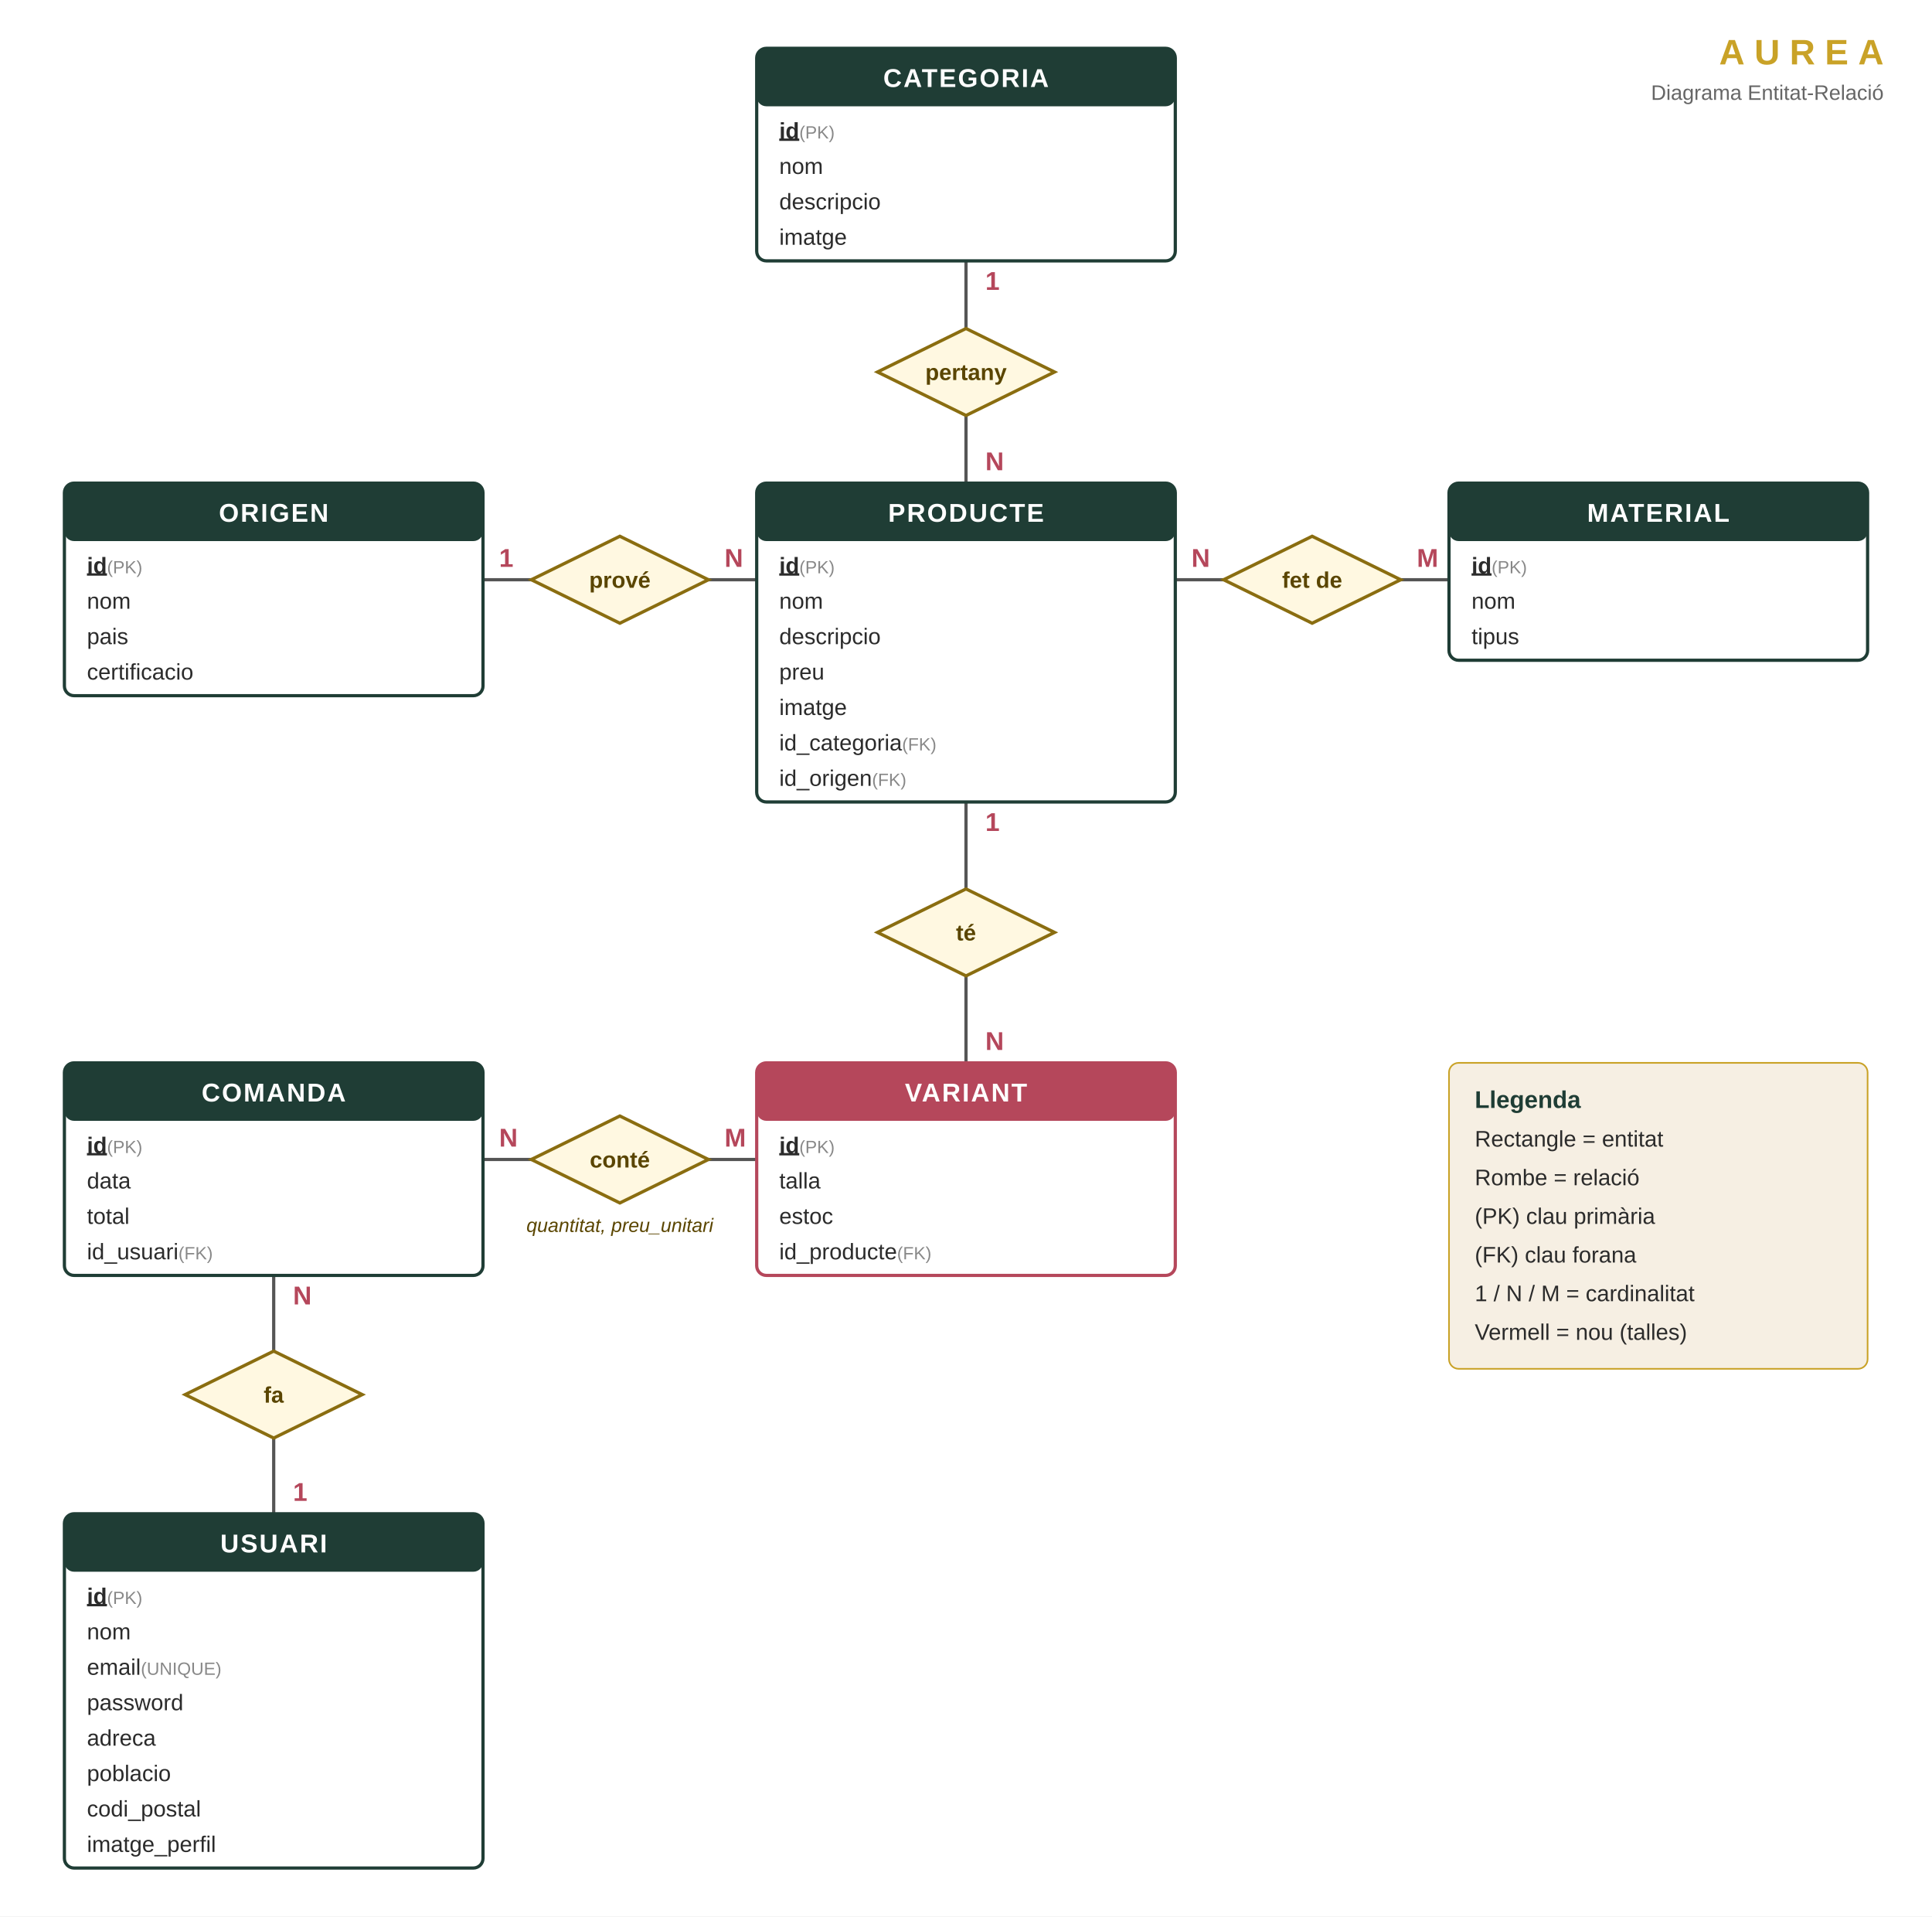
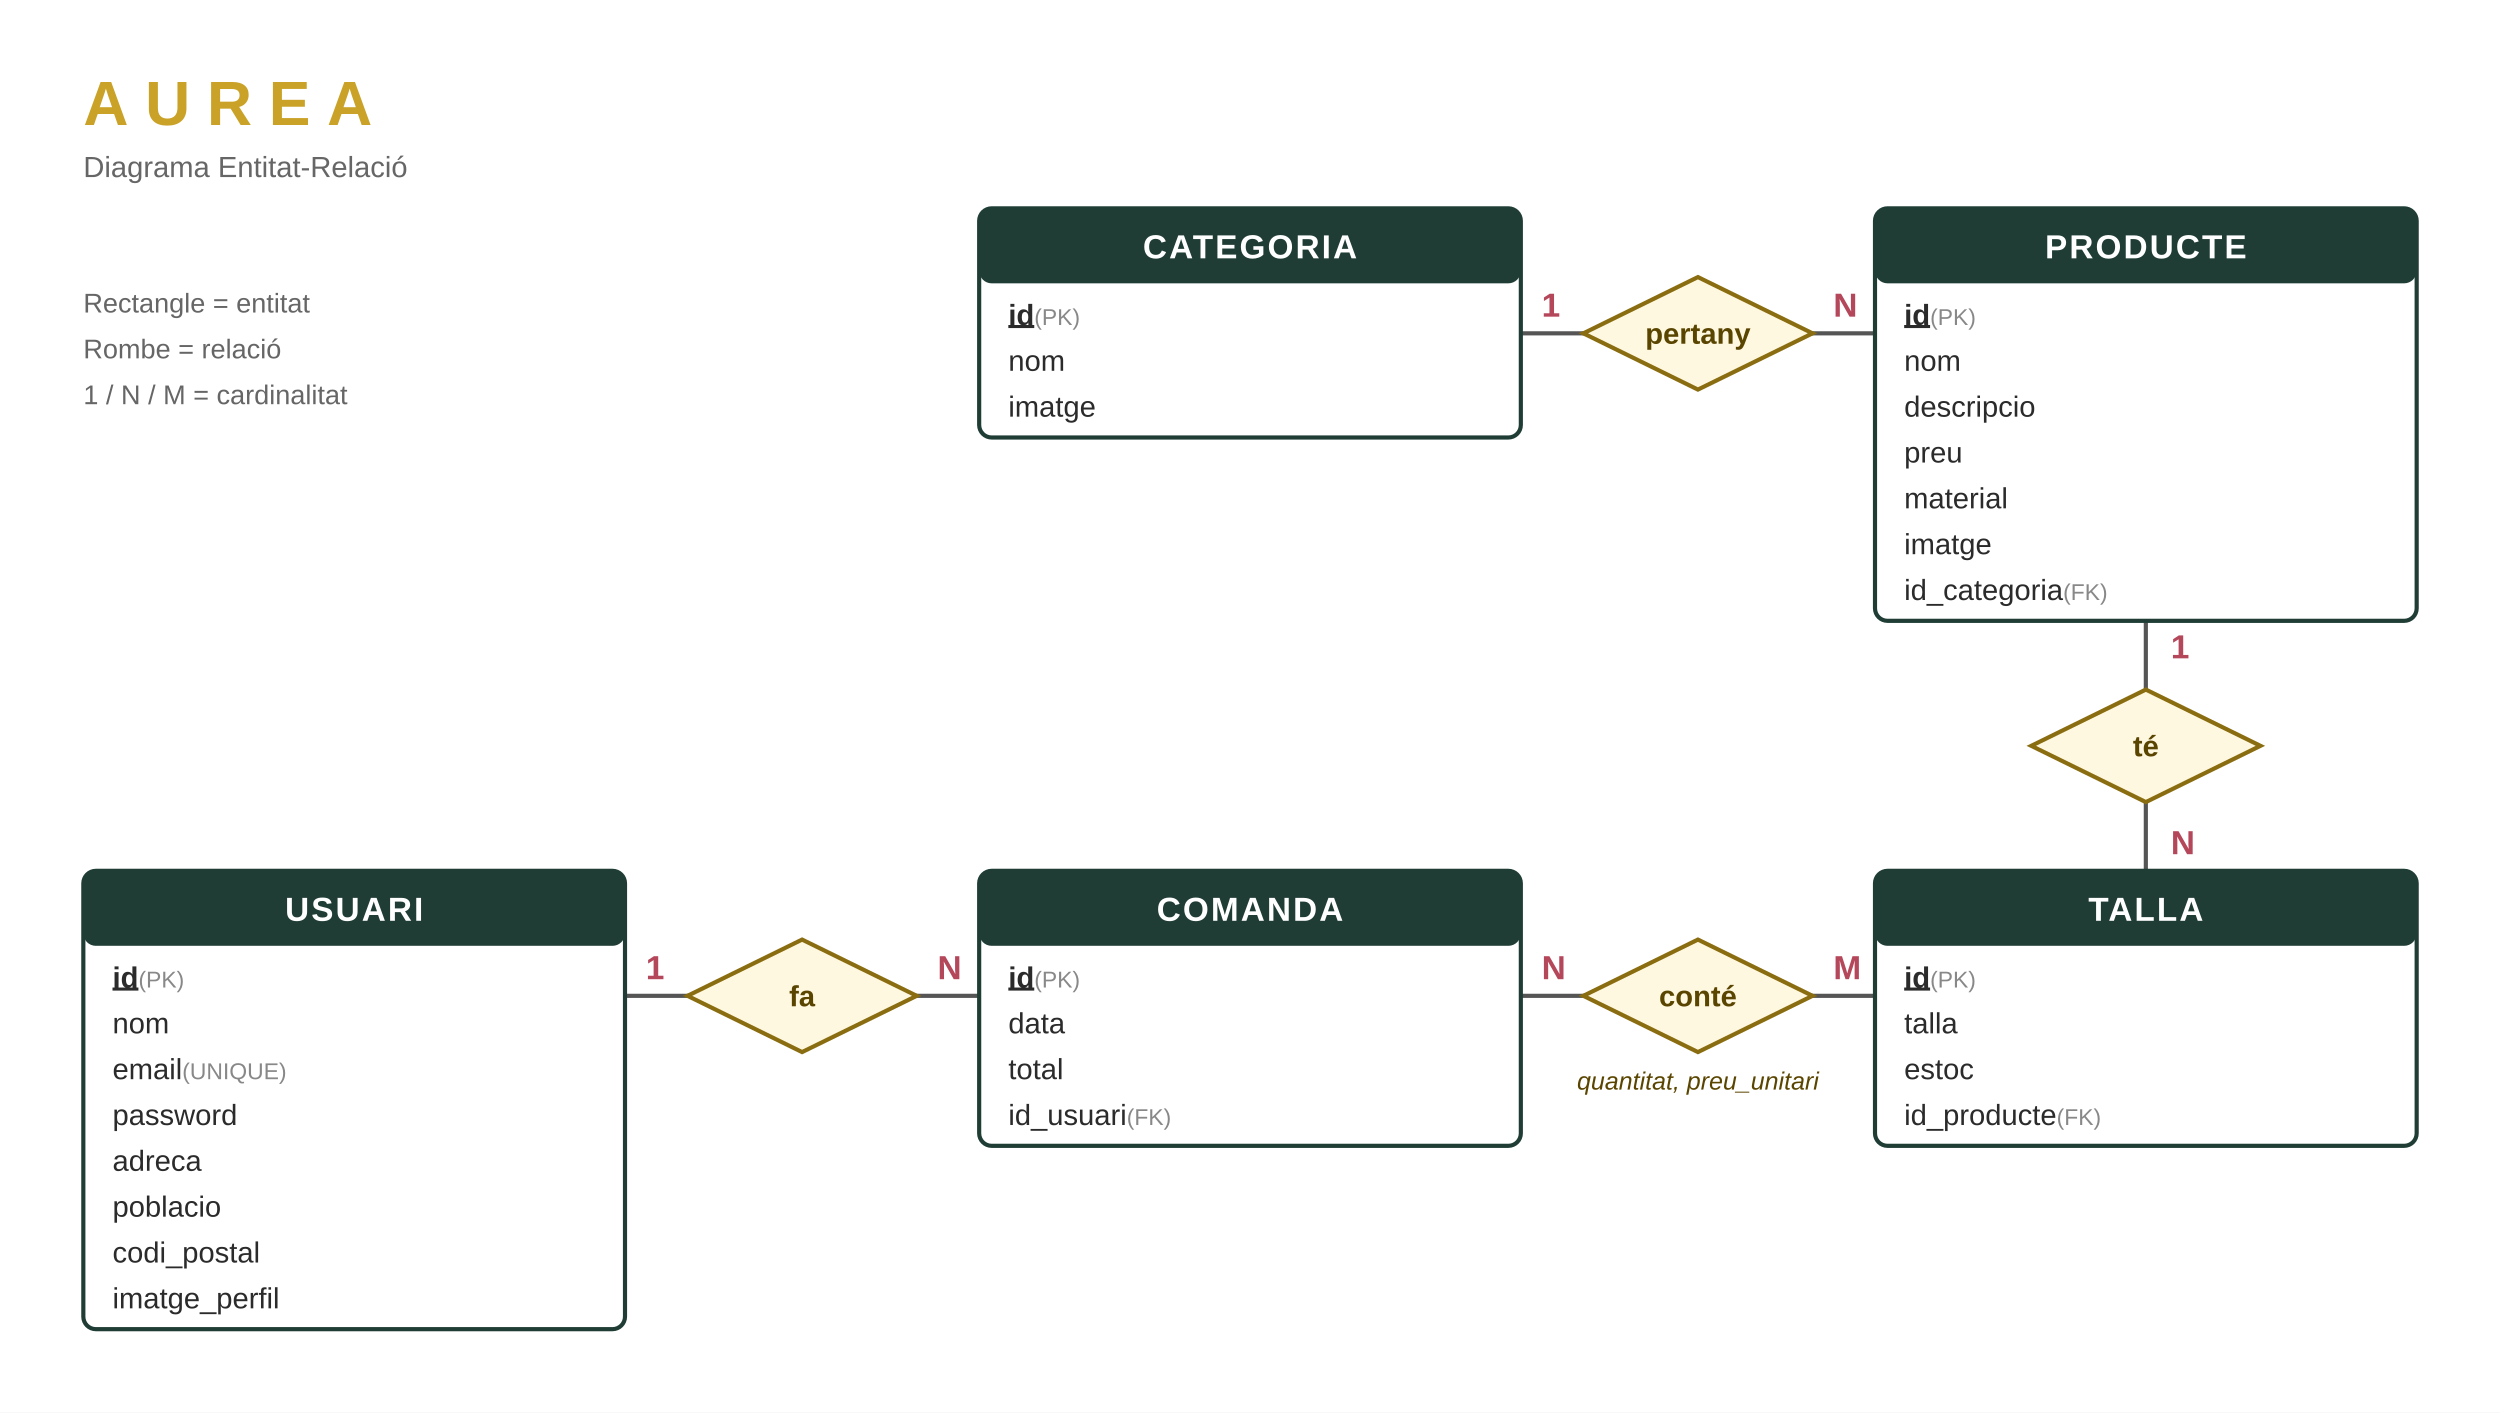
- <svg xmlns="http://www.w3.org/2000/svg" viewBox="0 0 1200 1190" width="1200" height="1190" font-family="Arial, sans-serif">
+ <svg xmlns="http://www.w3.org/2000/svg" viewBox="0 0 1200 678" width="1200" height="678" font-family="Arial, sans-serif">
  <style>
.ent{fill:white;font-weight:bold;font-size:16px;text-anchor:middle;letter-spacing:1px}
- .ent2{fill:#1f3d35;font-weight:bold;font-size:15px}
.at{fill:#2b2b2b;font-size:14px}
.pk{fill:#2b2b2b;font-size:14px;font-weight:bold;text-decoration:underline}
.tag{fill:#888;font-size:11px;font-weight:normal}
.rel{fill:#5a4500;font-size:14px;font-weight:bold;text-anchor:middle}
.ex{fill:#5a4500;font-size:12px;font-style:italic;text-anchor:middle}
.card{fill:#b5475b;font-size:16px;font-weight:bold}
.ln{stroke:#555;stroke-width:2}
</style>
-   <rect width="1200" height="1190" fill="white" />
-   <text x="1170" y="40" text-anchor="end" font-size="22" fill="#c9a227" font-weight="bold" letter-spacing="6">AUREA</text>
-   <text x="1170" y="62" text-anchor="end" font-size="13" fill="#666">Diagrama Entitat-Relació</text>
-   <line x1="600.0" y1="162" x2="600.0" y2="300" class="ln" />
-   <line x1="300" y1="360" x2="470" y2="360" class="ln" />
-   <line x1="730" y1="360" x2="900" y2="360" class="ln" />
-   <line x1="600.0" y1="498" x2="600.0" y2="660" class="ln" />
-   <line x1="300" y1="720" x2="470" y2="720" class="ln" />
-   <line x1="170.0" y1="792" x2="170.0" y2="940" class="ln" />
-   <polygon points="600.0,204.0 655.0,231.0 600.0,258.0 545.0,231.0" fill="#fff8e1" stroke="#8a6d10" stroke-width="2" />
-   <text x="600.0" y="236.0" class="rel">pertany</text>
-   <text x="612.0" y="180" class="card">1</text>
-   <text x="612.0" y="292" class="card">N</text>
-   <polygon points="385.0,333.0 440.0,360 385.0,387.0 330.0,360" fill="#fff8e1" stroke="#8a6d10" stroke-width="2" />
-   <text x="385.0" y="365" class="rel">prové</text>
-   <text x="310" y="352" class="card">1</text>
-   <text x="450" y="352" class="card">N</text>
-   <polygon points="815.0,333.0 870.0,360 815.0,387.0 760.0,360" fill="#fff8e1" stroke="#8a6d10" stroke-width="2" />
-   <text x="815.0" y="365" class="rel">fet de</text>
-   <text x="740" y="352" class="card">N</text>
-   <text x="880" y="352" class="card">M</text>
-   <polygon points="600.0,552.0 655.0,579.0 600.0,606.0 545.0,579.0" fill="#fff8e1" stroke="#8a6d10" stroke-width="2" />
-   <text x="600.0" y="584.0" class="rel">té</text>
-   <text x="612.0" y="516" class="card">1</text>
-   <text x="612.0" y="652" class="card">N</text>
-   <polygon points="385.0,693.0 440.0,720 385.0,747.0 330.0,720" fill="#fff8e1" stroke="#8a6d10" stroke-width="2" />
-   <text x="385.0" y="725" class="rel">conté</text>
-   <text x="385.0" y="765.0" class="ex">quantitat, preu_unitari</text>
-   <text x="310" y="712" class="card">N</text>
-   <text x="450" y="712" class="card">M</text>
-   <polygon points="170.0,839.0 225.0,866.0 170.0,893.0 115.0,866.0" fill="#fff8e1" stroke="#8a6d10" stroke-width="2" />
-   <text x="170.0" y="871.0" class="rel">fa</text>
-   <text x="182.0" y="810" class="card">N</text>
-   <text x="182.0" y="932" class="card">1</text>
-   <rect x="470" y="30" width="260" height="132" rx="6" fill="white" stroke="#1f3d35" stroke-width="2" />
-   <rect x="470" y="30" width="260" height="36" rx="6" fill="#1f3d35" />
-   <text x="600.0" y="54" class="ent">CATEGORIA</text>
-   <text x="484" y="86" class="pk">id<tspan class="tag"> (PK)</tspan>
+   <rect width="1200" height="678" fill="white" />
+   <text x="40" y="60" font-size="30" fill="#c9a227" font-weight="bold" letter-spacing="8">AUREA</text>
+   <text x="40" y="85" font-size="14" fill="#666">Diagrama Entitat-Relació</text>
+   <text x="40" y="150" font-size="13" fill="#666">Rectangle = entitat</text>
+   <text x="40" y="172" font-size="13" fill="#666">Rombe = relació</text>
+   <text x="40" y="194" font-size="13" fill="#666">1 / N / M = cardinalitat</text>
+   <line x1="730" y1="160" x2="900" y2="160" class="ln" />
+   <polygon points="815.0,133.0 870.0,160 815.0,187.0 760.0,160" fill="#fff8e1" stroke="#8a6d10" stroke-width="2" />
+   <text x="815.0" y="165" class="rel">pertany</text>
+   <text x="740" y="152" class="card">1</text>
+   <text x="880" y="152" class="card">N</text>
+   <line x1="1030.0" y1="298" x2="1030.0" y2="418" class="ln" />
+   <polygon points="1030.0,331.0 1085.0,358.0 1030.0,385.0 975.0,358.0" fill="#fff8e1" stroke="#8a6d10" stroke-width="2" />
+   <text x="1030.0" y="363.0" class="rel">té</text>
+   <text x="1042.0" y="316" class="card">1</text>
+   <text x="1042.0" y="410" class="card">N</text>
+   <line x1="300" y1="478" x2="470" y2="478" class="ln" />
+   <polygon points="385.0,451.0 440.0,478 385.0,505.0 330.0,478" fill="#fff8e1" stroke="#8a6d10" stroke-width="2" />
+   <text x="385.0" y="483" class="rel">fa</text>
+   <text x="310" y="470" class="card">1</text>
+   <text x="450" y="470" class="card">N</text>
+   <line x1="730" y1="478" x2="900" y2="478" class="ln" />
+   <polygon points="815.0,451.0 870.0,478 815.0,505.0 760.0,478" fill="#fff8e1" stroke="#8a6d10" stroke-width="2" />
+   <text x="815.0" y="483" class="rel">conté</text>
+   <text x="815.0" y="523.0" class="ex">quantitat, preu_unitari</text>
+   <text x="740" y="470" class="card">N</text>
+   <text x="880" y="470" class="card">M</text>
+   <rect x="470" y="100" width="260" height="110" rx="6" fill="white" stroke="#1f3d35" stroke-width="2" />
+   <rect x="470" y="100" width="260" height="36" rx="6" fill="#1f3d35" />
+   <text x="600.0" y="124" class="ent">CATEGORIA</text>
+   <text x="484" y="156" class="pk">id<tspan class="tag"> (PK)</tspan>
  </text>
-   <text x="484" y="108" class="at">nom<tspan class="tag" />
+   <text x="484" y="178" class="at">nom<tspan class="tag" />
  </text>
-   <text x="484" y="130" class="at">descripcio<tspan class="tag" />
+   <text x="484" y="200" class="at">imatge<tspan class="tag" />
  </text>
-   <text x="484" y="152" class="at">imatge<tspan class="tag" />
+   <rect x="900" y="100" width="260" height="198" rx="6" fill="white" stroke="#1f3d35" stroke-width="2" />
+   <rect x="900" y="100" width="260" height="36" rx="6" fill="#1f3d35" />
+   <text x="1030.0" y="124" class="ent">PRODUCTE</text>
+   <text x="914" y="156" class="pk">id<tspan class="tag"> (PK)</tspan>
  </text>
-   <rect x="40" y="300" width="260" height="132" rx="6" fill="white" stroke="#1f3d35" stroke-width="2" />
-   <rect x="40" y="300" width="260" height="36" rx="6" fill="#1f3d35" />
-   <text x="170.0" y="324" class="ent">ORIGEN</text>
-   <text x="54" y="356" class="pk">id<tspan class="tag"> (PK)</tspan>
+   <text x="914" y="178" class="at">nom<tspan class="tag" />
  </text>
-   <text x="54" y="378" class="at">nom<tspan class="tag" />
+   <text x="914" y="200" class="at">descripcio<tspan class="tag" />
  </text>
-   <text x="54" y="400" class="at">pais<tspan class="tag" />
+   <text x="914" y="222" class="at">preu<tspan class="tag" />
  </text>
-   <text x="54" y="422" class="at">certificacio<tspan class="tag" />
+   <text x="914" y="244" class="at">material<tspan class="tag" />
  </text>
-   <rect x="470" y="300" width="260" height="198" rx="6" fill="white" stroke="#1f3d35" stroke-width="2" />
-   <rect x="470" y="300" width="260" height="36" rx="6" fill="#1f3d35" />
-   <text x="600.0" y="324" class="ent">PRODUCTE</text>
-   <text x="484" y="356" class="pk">id<tspan class="tag"> (PK)</tspan>
+   <text x="914" y="266" class="at">imatge<tspan class="tag" />
  </text>
-   <text x="484" y="378" class="at">nom<tspan class="tag" />
+   <text x="914" y="288" class="at">id_categoria<tspan class="tag"> (FK)</tspan>
  </text>
-   <text x="484" y="400" class="at">descripcio<tspan class="tag" />
+   <rect x="40" y="418" width="260" height="220" rx="6" fill="white" stroke="#1f3d35" stroke-width="2" />
+   <rect x="40" y="418" width="260" height="36" rx="6" fill="#1f3d35" />
+   <text x="170.0" y="442" class="ent">USUARI</text>
+   <text x="54" y="474" class="pk">id<tspan class="tag"> (PK)</tspan>
  </text>
-   <text x="484" y="422" class="at">preu<tspan class="tag" />
+   <text x="54" y="496" class="at">nom<tspan class="tag" />
  </text>
-   <text x="484" y="444" class="at">imatge<tspan class="tag" />
+   <text x="54" y="518" class="at">email<tspan class="tag"> (UNIQUE)</tspan>
  </text>
-   <text x="484" y="466" class="at">id_categoria<tspan class="tag"> (FK)</tspan>
+   <text x="54" y="540" class="at">password<tspan class="tag" />
  </text>
-   <text x="484" y="488" class="at">id_origen<tspan class="tag"> (FK)</tspan>
+   <text x="54" y="562" class="at">adreca<tspan class="tag" />
  </text>
-   <rect x="900" y="300" width="260" height="110" rx="6" fill="white" stroke="#1f3d35" stroke-width="2" />
-   <rect x="900" y="300" width="260" height="36" rx="6" fill="#1f3d35" />
-   <text x="1030.0" y="324" class="ent">MATERIAL</text>
-   <text x="914" y="356" class="pk">id<tspan class="tag"> (PK)</tspan>
+   <text x="54" y="584" class="at">poblacio<tspan class="tag" />
  </text>
-   <text x="914" y="378" class="at">nom<tspan class="tag" />
+   <text x="54" y="606" class="at">codi_postal<tspan class="tag" />
  </text>
-   <text x="914" y="400" class="at">tipus<tspan class="tag" />
+   <text x="54" y="628" class="at">imatge_perfil<tspan class="tag" />
  </text>
-   <rect x="40" y="660" width="260" height="132" rx="6" fill="white" stroke="#1f3d35" stroke-width="2" />
-   <rect x="40" y="660" width="260" height="36" rx="6" fill="#1f3d35" />
-   <text x="170.0" y="684" class="ent">COMANDA</text>
-   <text x="54" y="716" class="pk">id<tspan class="tag"> (PK)</tspan>
+   <rect x="470" y="418" width="260" height="132" rx="6" fill="white" stroke="#1f3d35" stroke-width="2" />
+   <rect x="470" y="418" width="260" height="36" rx="6" fill="#1f3d35" />
+   <text x="600.0" y="442" class="ent">COMANDA</text>
+   <text x="484" y="474" class="pk">id<tspan class="tag"> (PK)</tspan>
  </text>
-   <text x="54" y="738" class="at">data<tspan class="tag" />
+   <text x="484" y="496" class="at">data<tspan class="tag" />
  </text>
-   <text x="54" y="760" class="at">total<tspan class="tag" />
+   <text x="484" y="518" class="at">total<tspan class="tag" />
  </text>
-   <text x="54" y="782" class="at">id_usuari<tspan class="tag"> (FK)</tspan>
+   <text x="484" y="540" class="at">id_usuari<tspan class="tag"> (FK)</tspan>
  </text>
-   <rect x="470" y="660" width="260" height="132" rx="6" fill="white" stroke="#b5475b" stroke-width="2" />
-   <rect x="470" y="660" width="260" height="36" rx="6" fill="#b5475b" />
-   <text x="600.0" y="684" class="ent">VARIANT</text>
-   <text x="484" y="716" class="pk">id<tspan class="tag"> (PK)</tspan>
+   <rect x="900" y="418" width="260" height="132" rx="6" fill="white" stroke="#1f3d35" stroke-width="2" />
+   <rect x="900" y="418" width="260" height="36" rx="6" fill="#1f3d35" />
+   <text x="1030.0" y="442" class="ent">TALLA</text>
+   <text x="914" y="474" class="pk">id<tspan class="tag"> (PK)</tspan>
  </text>
-   <text x="484" y="738" class="at">talla<tspan class="tag" />
+   <text x="914" y="496" class="at">talla<tspan class="tag" />
  </text>
-   <text x="484" y="760" class="at">estoc<tspan class="tag" />
+   <text x="914" y="518" class="at">estoc<tspan class="tag" />
  </text>
-   <text x="484" y="782" class="at">id_producte<tspan class="tag"> (FK)</tspan>
+   <text x="914" y="540" class="at">id_producte<tspan class="tag"> (FK)</tspan>
  </text>
-   <rect x="40" y="940" width="260" height="220" rx="6" fill="white" stroke="#1f3d35" stroke-width="2" />
-   <rect x="40" y="940" width="260" height="36" rx="6" fill="#1f3d35" />
-   <text x="170.0" y="964" class="ent">USUARI</text>
-   <text x="54" y="996" class="pk">id<tspan class="tag"> (PK)</tspan>
-   </text>
-   <text x="54" y="1018" class="at">nom<tspan class="tag" />
-   </text>
-   <text x="54" y="1040" class="at">email<tspan class="tag"> (UNIQUE)</tspan>
-   </text>
-   <text x="54" y="1062" class="at">password<tspan class="tag" />
-   </text>
-   <text x="54" y="1084" class="at">adreca<tspan class="tag" />
-   </text>
-   <text x="54" y="1106" class="at">poblacio<tspan class="tag" />
-   </text>
-   <text x="54" y="1128" class="at">codi_postal<tspan class="tag" />
-   </text>
-   <text x="54" y="1150" class="at">imatge_perfil<tspan class="tag" />
-   </text>
-   <rect x="900" y="660" width="260" height="190" rx="6" fill="#f6efe3" stroke="#c9a227" />
-   <text x="916" y="688" class="ent2">Llegenda</text>
-   <text x="916" y="712" class="at">Rectangle = entitat</text>
-   <text x="916" y="736" class="at">Rombe = relació</text>
-   <text x="916" y="760" class="at">(PK) clau primària</text>
-   <text x="916" y="784" class="at">(FK) clau forana</text>
-   <text x="916" y="808" class="at">1 / N / M = cardinalitat</text>
-   <text x="916" y="832" class="at">Vermell = nou (talles)</text>
</svg>
